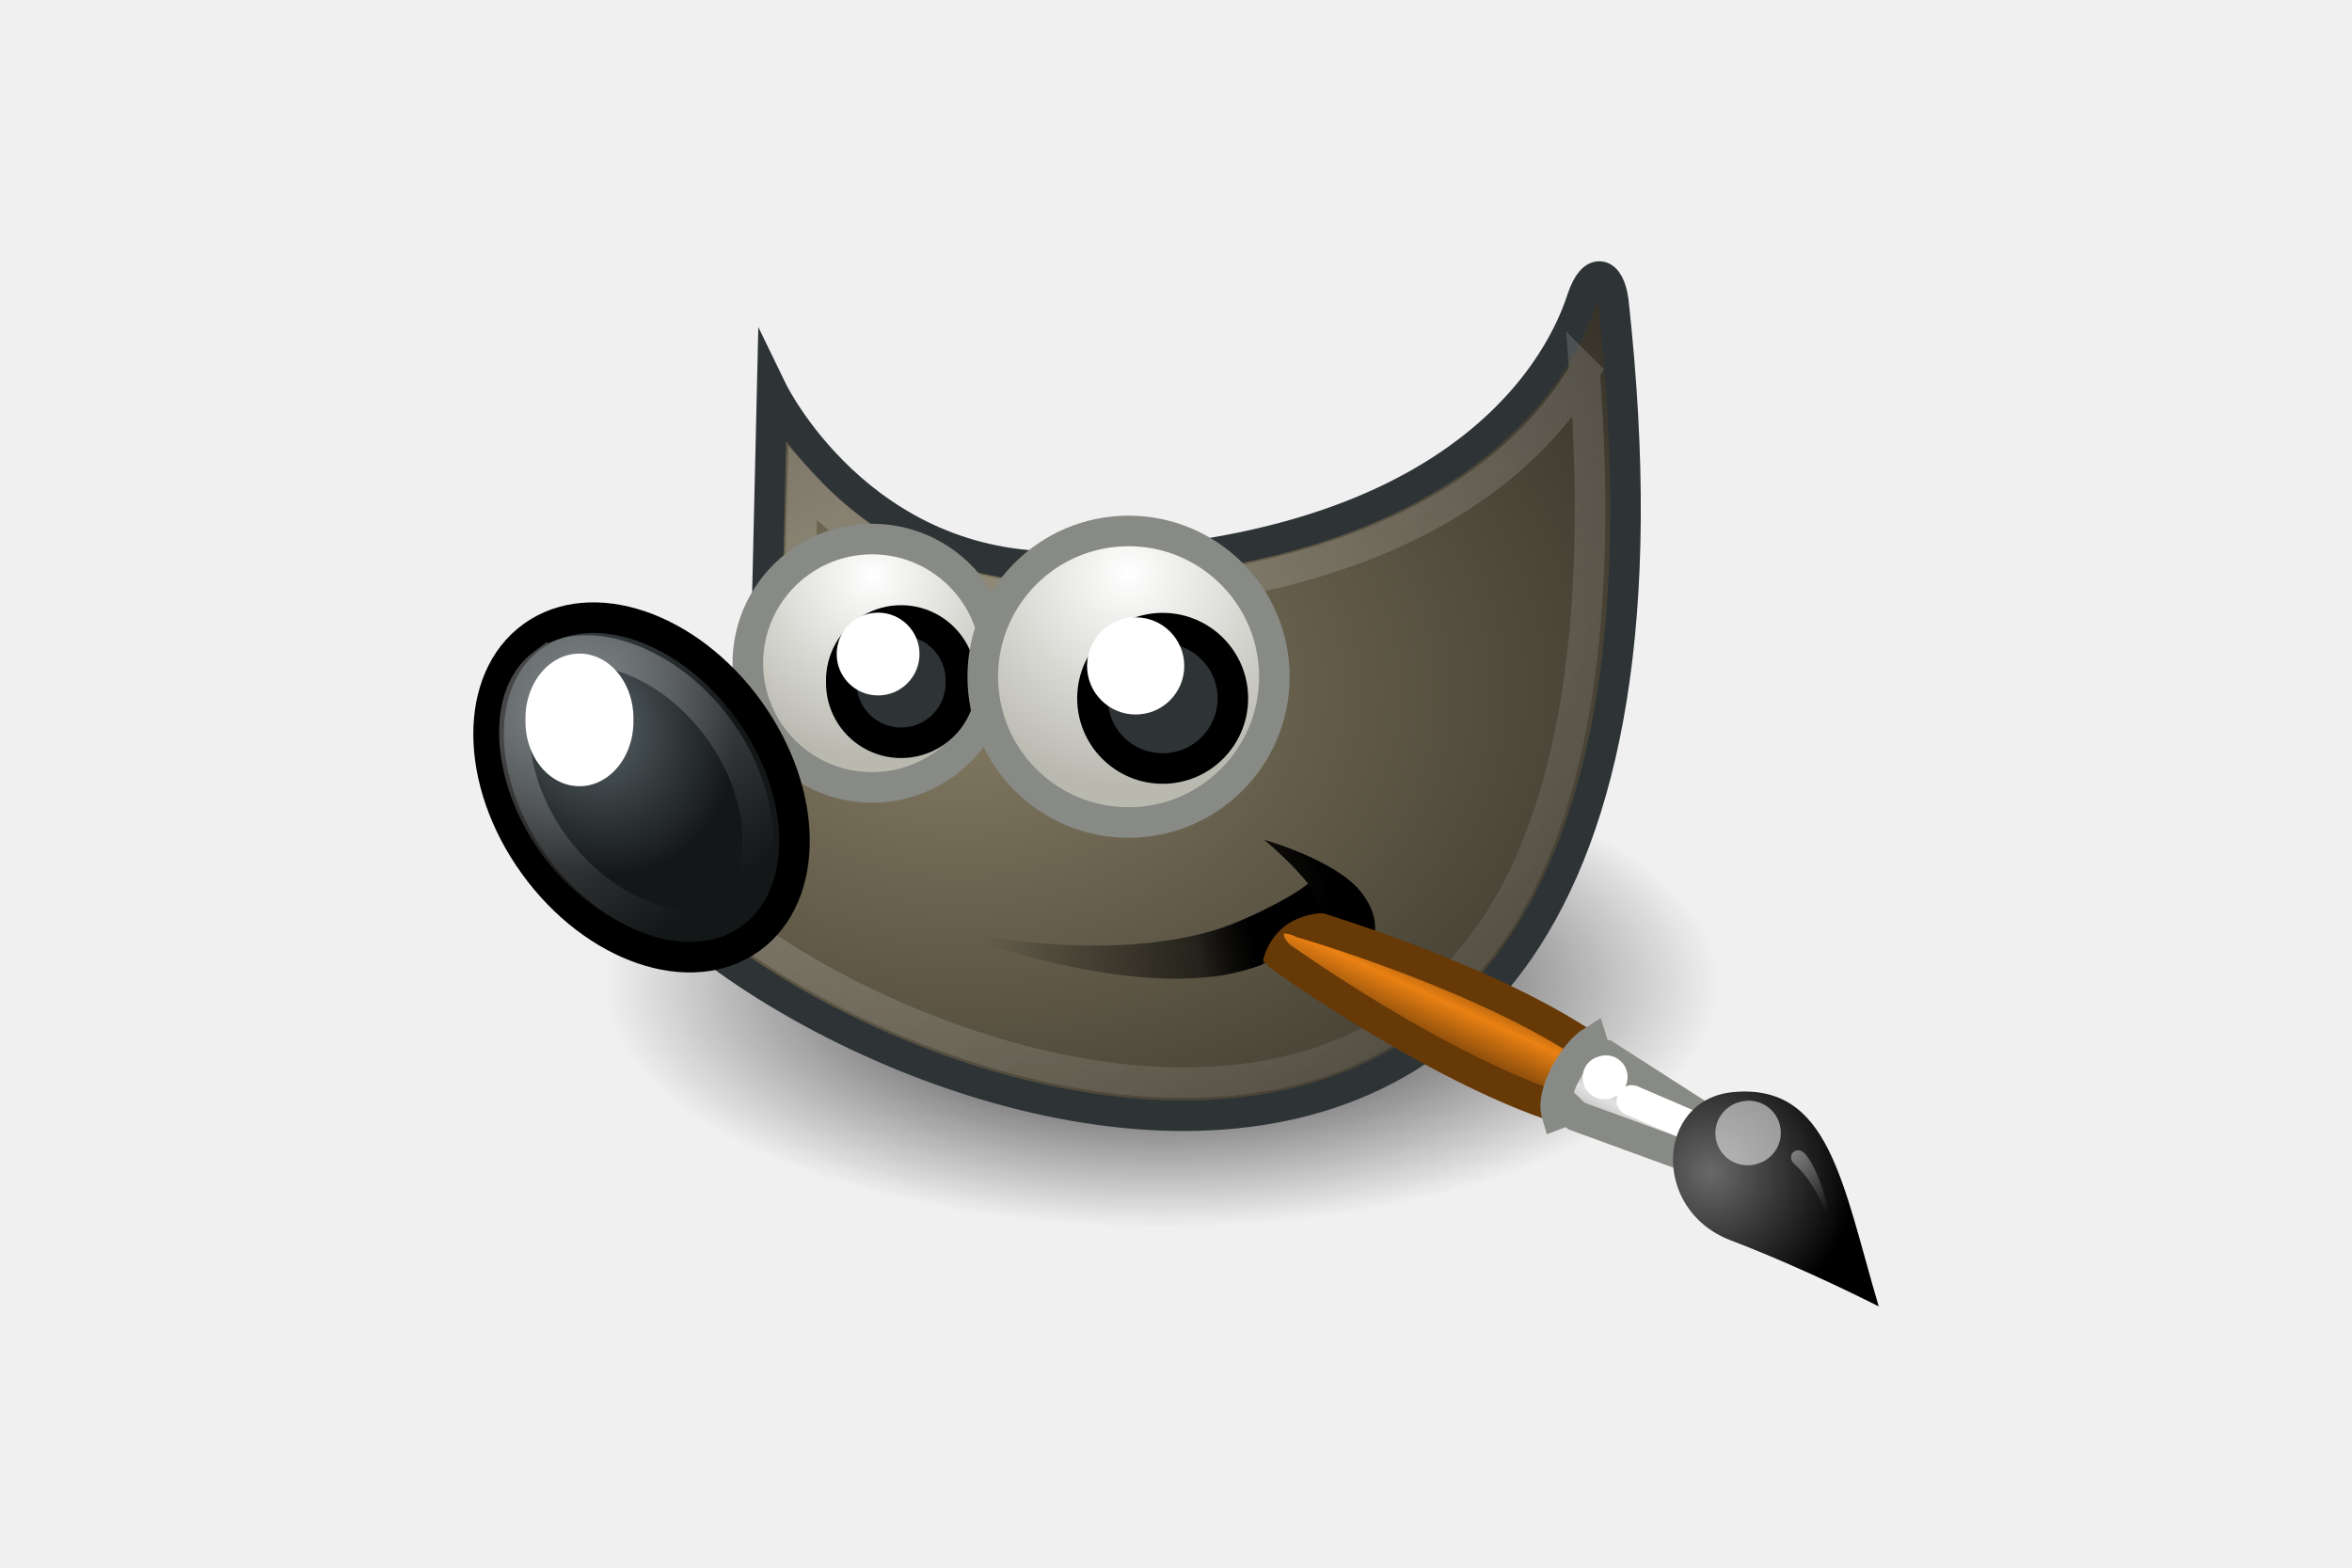
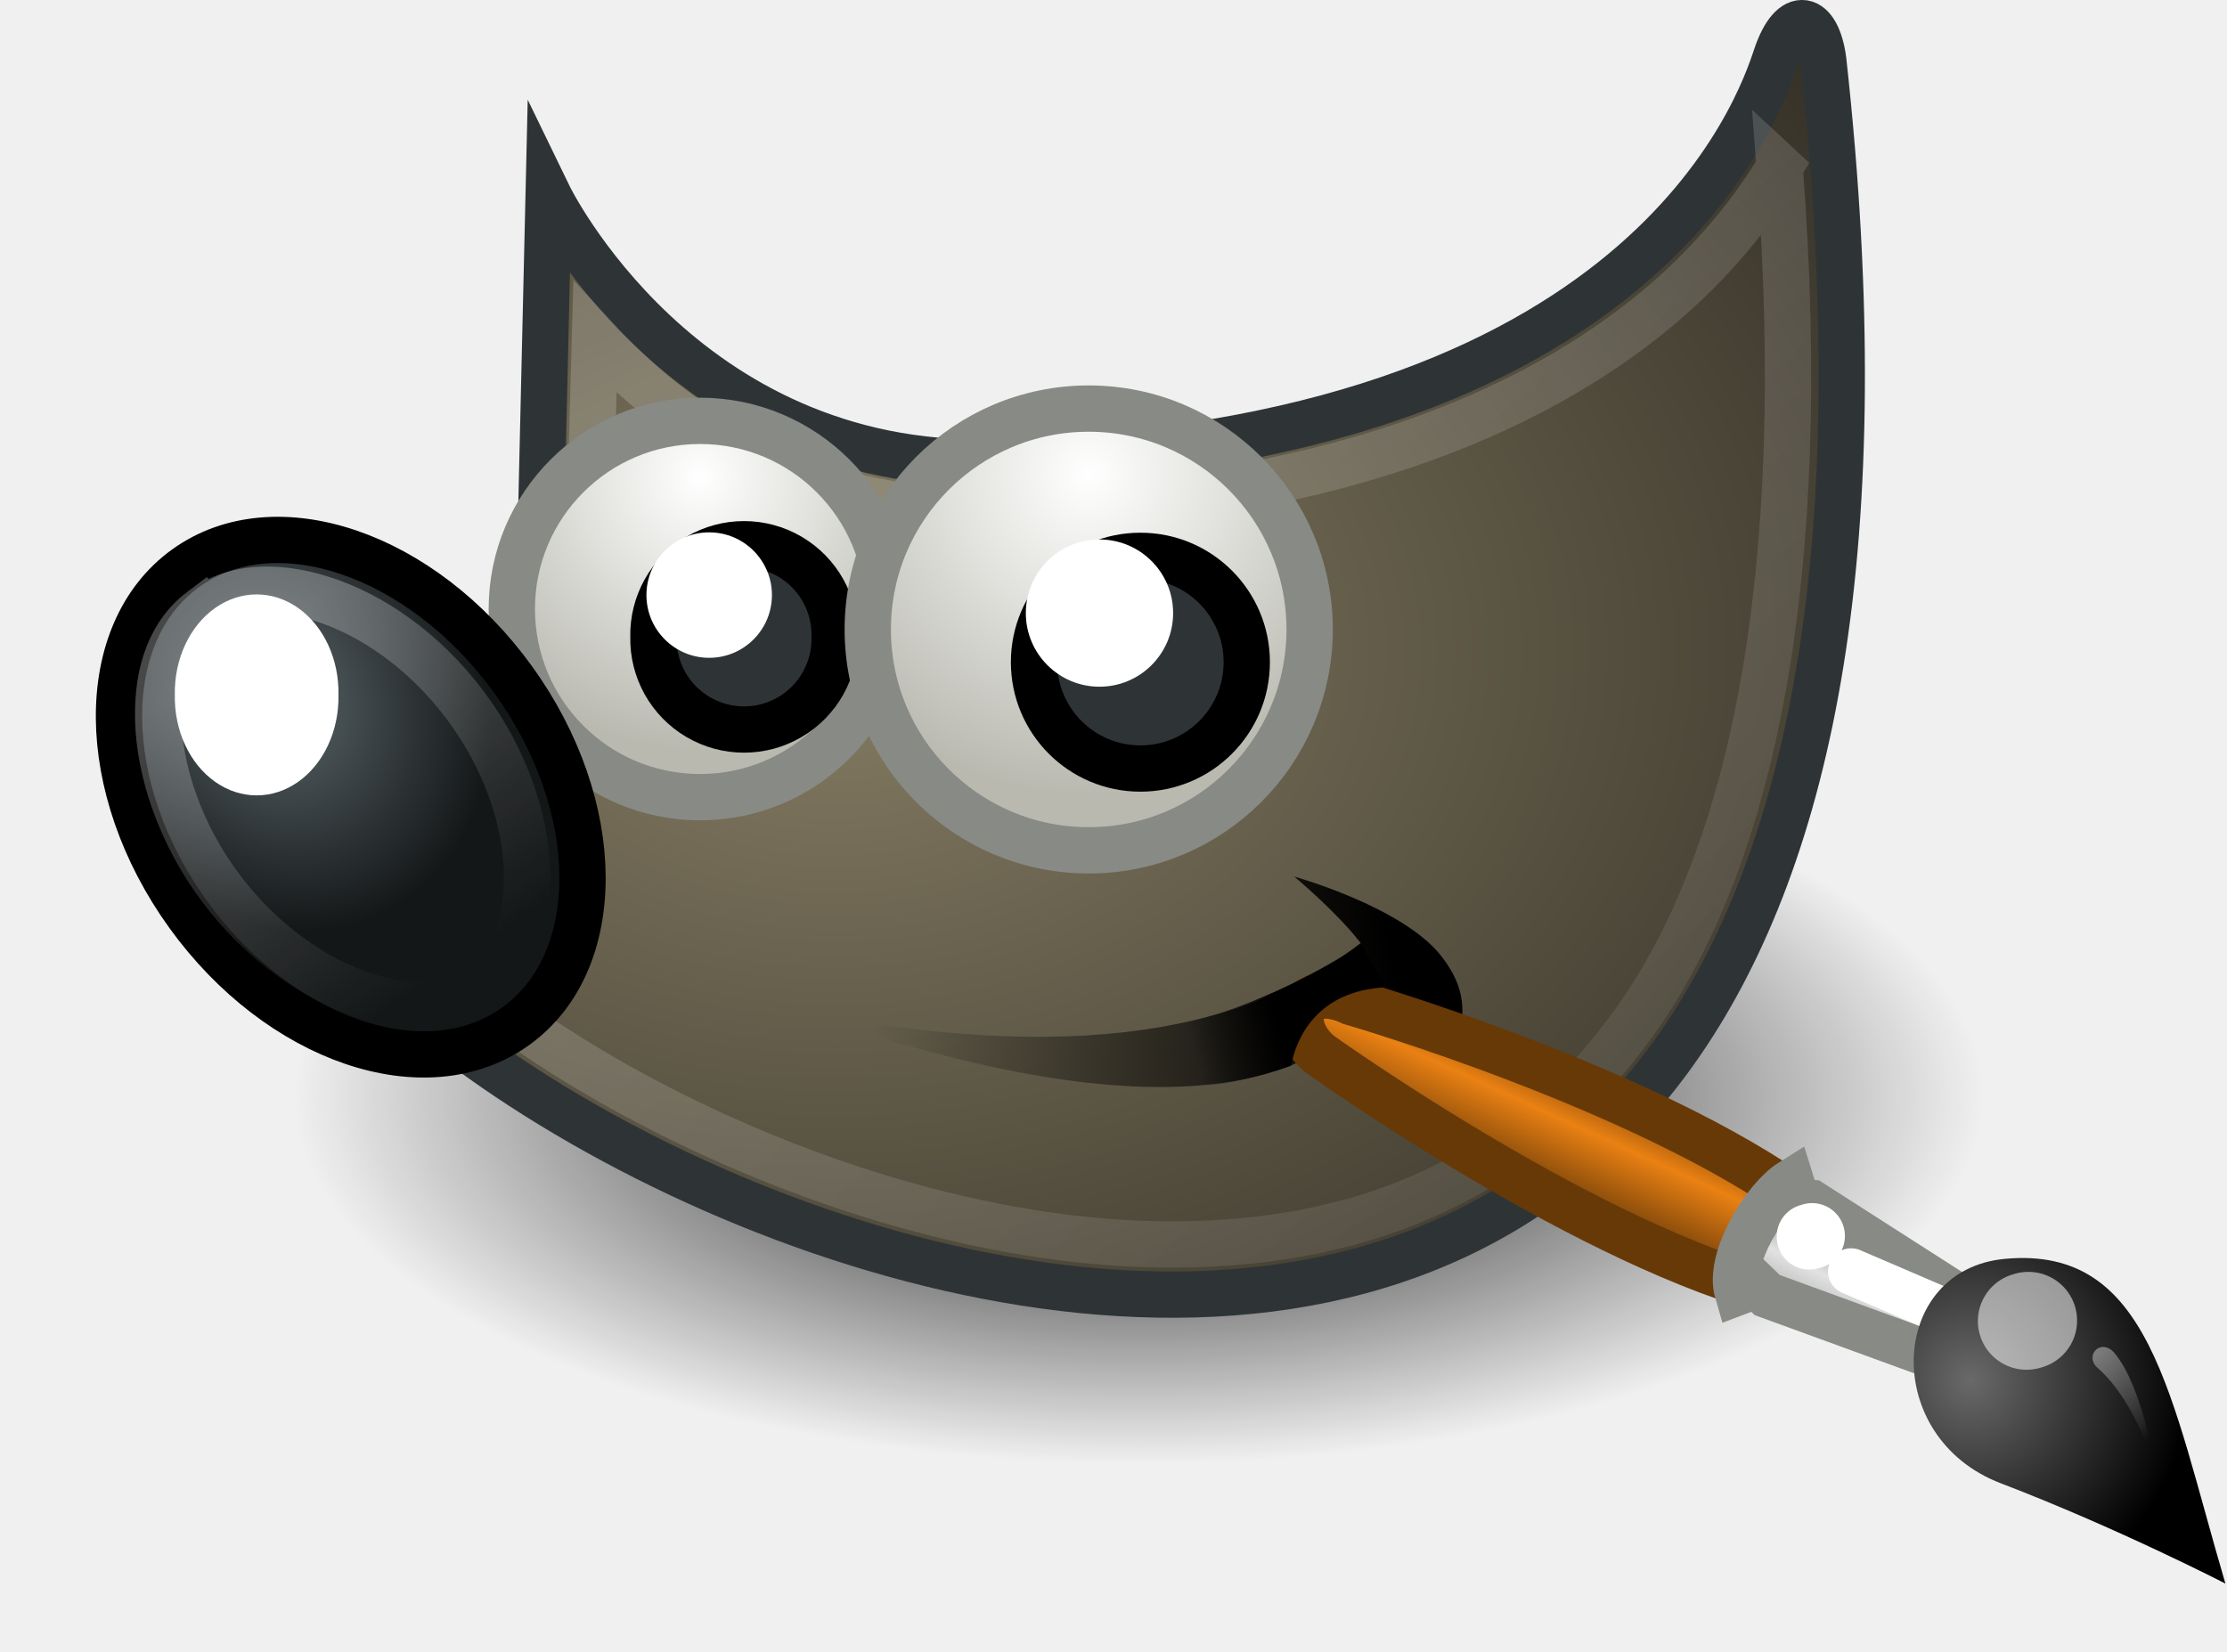
- <svg xmlns="http://www.w3.org/2000/svg" xmlns:xlink="http://www.w3.org/1999/xlink" height="800" width="1200" version="1.0" viewBox="-6.901 -8.555 59.807 51.328">
+ <svg xmlns="http://www.w3.org/2000/svg" xmlns:xlink="http://www.w3.org/1999/xlink" version="1.0" viewBox="-2.07 0 48.11 35.69">
  <defs>
    <linearGradient id="k">
      <stop offset="0" stop-color="#5b676b" />
      <stop offset="1" stop-color="#141718" />
    </linearGradient>
    <linearGradient id="f">
      <stop offset="0" />
      <stop offset="1" stop-opacity="0" />
    </linearGradient>
    <linearGradient id="e">
      <stop offset="0" stop-color="#fff" />
      <stop offset="1" stop-color="#fff" stop-opacity="0" />
    </linearGradient>
    <linearGradient id="a">
      <stop offset="0" stop-color="#fff" />
      <stop offset="1" stop-color="#fff" stop-opacity="0" />
    </linearGradient>
    <linearGradient gradientTransform="rotate(27.621 -26.244 -49.4403) scale(.8523)" gradientUnits="userSpaceOnUse" xlink:href="#a" id="x" y2="42.282" x2="7.752" y1="37.752" x1="13.236" />
    <linearGradient id="h">
      <stop offset="0" stop-color="#696969" />
      <stop offset="1" />
    </linearGradient>
    <linearGradient id="b">
      <stop offset="0" stop-color="#bdbdbd" />
      <stop offset=".333" stop-color="#e2e2e2" />
      <stop offset=".667" stop-color="#a3a3a3" />
      <stop offset="1" stop-color="#ddd" />
    </linearGradient>
    <linearGradient gradientTransform="translate(-46.407 -1.8029)" gradientUnits="userSpaceOnUse" xlink:href="#b" id="v" y2="33.439" x2="23.109" y1="30.001" x1="19.395" />
    <linearGradient id="c">
      <stop offset="0" stop-color="#6e3d09" />
      <stop offset=".242" stop-color="#ea8113" />
      <stop offset=".621" stop-color="#5c3307" />
      <stop offset="1" stop-color="#e07c12" />
    </linearGradient>
    <linearGradient gradientTransform="translate(-49.305 1.8777)" gradientUnits="userSpaceOnUse" xlink:href="#c" id="u" y2="11.182" x2="27.754" y1="19.24" x1="37.018" />
    <linearGradient id="l">
      <stop offset="0" stop-color="#857c63" />
      <stop offset="1" stop-color="#221f19" />
    </linearGradient>
    <linearGradient id="j">
      <stop offset="0" />
      <stop offset="1" stop-opacity="0" />
    </linearGradient>
    <linearGradient id="g">
      <stop offset="0" />
      <stop offset="1" stop-opacity="0" />
    </linearGradient>
    <linearGradient id="i">
      <stop offset="0" stop-color="#fff" />
      <stop offset="1" stop-color="#b9b9b0" />
    </linearGradient>
    <linearGradient id="d">
      <stop offset="0" stop-color="#fff" />
      <stop offset="1" stop-color="#fff" stop-opacity="0" />
    </linearGradient>
    <linearGradient gradientUnits="userSpaceOnUse" xlink:href="#d" id="s" y2="31.57" x2="5.985" y1="23.362" x1="6.305" />
    <linearGradient gradientUnits="userSpaceOnUse" xlink:href="#e" id="p" y2="46.986" x2="39.525" y1="19.111" x1="14.969" />
    <linearGradient gradientUnits="userSpaceOnUse" xlink:href="#f" id="y" y2="30.985" x2="24.329" y1="30.543" x1="26.163" />
    <linearGradient gradientTransform="translate(-3.8365 .346)" gradientUnits="userSpaceOnUse" xlink:href="#g" id="o" y2="30.293" x2="21.213" y1="28.083" x1="32.35" />
    <radialGradient gradientTransform="matrix(1.5727 0 0 1.53264 -55.3668 -21.3582)" gradientUnits="userSpaceOnUse" xlink:href="#h" id="w" fy="35.356" fx="15.415" r="7.579" cy="35.356" cx="15.415" />
    <radialGradient gradientTransform="translate(-22.1264 -6.2417) scale(1.31849)" gradientUnits="userSpaceOnUse" xlink:href="#i" id="t" fy="19.598" fx="69.473" r="3.515" cy="19.598" cx="69.473" />
    <radialGradient gradientTransform="matrix(1 0 0 .28425 0 24.2909)" gradientUnits="userSpaceOnUse" xlink:href="#j" id="m" fy="33.938" fx="23" r="18.25" cy="33.938" cx="23" />
    <radialGradient gradientTransform="matrix(.91616 .09319 -.10877 1.0693 3.2537 -3.0293)" gradientUnits="userSpaceOnUse" xlink:href="#k" id="r" fy="25.271" fx="6.024" r="4.831" cy="25.271" cx="6.024" />
    <radialGradient gradientTransform="matrix(1.77275 0 0 1.29668 -16.3404 -6.616)" gradientUnits="userSpaceOnUse" xlink:href="#l" id="n" fy="22.3" fx="18.558" r="19.229" cy="22.3" cx="18.558" />
    <radialGradient gradientTransform="translate(-22.1264 -6.2417) scale(1.31849)" gradientUnits="userSpaceOnUse" xlink:href="#i" id="q" fy="19.598" fx="69.473" r="3.515" cy="19.598" cx="69.473" />
  </defs>
  <g color="#000">
    <path style="marker:none" transform="matrix(1 0 0 1.53012 -.467 -28.2262)" d="M41.25 33.938a18.25 5.188 0 11-36.5 0 18.25 5.188 0 1136.5 0z" overflow="visible" fill="url(#m)" fill-rule="evenodd" />
    <path style="marker:none" d="M10.374 12.468s2.874 5.928 9.599 5.76c14.092-.354 16.564-7.705 16.917-8.766.353-1.061.894-.9 1.02.08 4.596 41.719-31.897 23.819-33.193 16.714 7.248-2.121 5.48-6.187 5.48-6.187z" overflow="visible" fill="url(#n)" fill-rule="evenodd" stroke="#2e3436" stroke-miterlimit="10" transform="translate(-.592 -8.2352)" />
    <path style="marker:none" d="M15.738 30.066c6.739 1.348 10.171.098 12.179-1.453-.53-.685-1.436-1.436-1.436-1.436s2.353.654 3.182 1.724c.826 1.067.307 1.724.09 3.088-.481-1.199-1.38-1.648-1.502-2.124-1.806 2.497-6.306 2.393-12.514.201z" overflow="visible" fill="url(#o)" fill-rule="evenodd" transform="translate(-.592 -8.2352)" />
    <path style="marker:none" d="M36.969 11.844c-.562.927-1.407 2.033-2.688 3.094-2.632 2.179-7.051 4.162-14.281 4.344-4.224.105-6.953-1.934-8.625-3.75L11.25 20c.136.419.415 1.391-.062 2.719-.514 1.429-2.155 2.891-4.969 4 .25.522.495 1.044 1.25 1.781 1.028 1.005 2.457 2.088 4.156 3.062 3.398 1.949 7.802 3.493 11.906 3.562 4.105.069 7.857-1.235 10.437-5 2.379-3.471 3.683-9.348 3-18.281z" overflow="visible" opacity=".185" fill="none" stroke="url(#p)" stroke-miterlimit="10" transform="translate(-.592 -8.2352)" />
    <path style="marker:none" transform="translate(-75.7185 -14.743) scale(1.27778)" d="M72.655 21.837a3.182 3.182 0 11-6.364 0 3.182 3.182 0 116.364 0z" overflow="visible" fill="url(#q)" fill-rule="evenodd" stroke="#888a85" stroke-width=".783" stroke-miterlimit="10" />
    <path style="marker:none" transform="rotate(-35.808 -9.6784 23.1433)" d="M10.43 27.229a4.331 6.099 0 11-8.662 0 4.331 6.099 0 118.662 0z" overflow="visible" fill="url(#r)" fill-rule="evenodd" stroke="#000" stroke-miterlimit="10" />
    <path style="marker:none" d="M15.961 13.762a1.958 1.958 0 11-3.915 0 1.958 1.958 0 113.915 0z" overflow="visible" fill="#2e3436" fill-rule="evenodd" stroke="#000" stroke-miterlimit="10" />
    <path style="marker:none" transform="rotate(-36.833 -9.2957 23.3715)" d="M6.094 22.156c-.798 0-1.553.446-2.188 1.344-.634.898-1.094 2.234-1.094 3.719 0 1.484.459 2.821 1.094 3.719.634.898 1.389 1.344 2.188 1.344.798 0 1.577-.476 2.219-1.375.641-.899 1.094-2.206 1.094-3.688 0-1.481-.452-2.789-1.094-3.687-.641-.899-1.421-1.375-2.219-1.375z" overflow="visible" opacity=".281" fill="none" stroke="url(#s)" stroke-miterlimit="10" />
    <path style="marker:none" d="M5.242 15.016a1.768 2.121 0 11-3.535 0 1.768 2.121 0 113.535 0zm9.364-2.157a1.355 1.355 0 11-2.711 0 1.355 1.355 0 112.711 0z" overflow="visible" fill="#fff" fill-rule="evenodd" />
    <path style="marker:none" transform="matrix(1.5 0 0 1.5 -82.7601 -19.1537)" d="M72.655 21.837a3.182 3.182 0 11-6.364 0 3.182 3.182 0 116.364 0z" overflow="visible" fill="url(#t)" fill-rule="evenodd" stroke="#888a85" stroke-width=".667" stroke-miterlimit="10" />
    <path style="marker:none" d="M24.864 14.309a2.298 2.298 0 11-4.596 0 2.298 2.298 0 114.596 0z" overflow="visible" fill="#2e3436" fill-rule="evenodd" stroke="#000" stroke-miterlimit="10" />
    <path style="marker:none" d="M23.273 13.248a1.591 1.591 0 11-3.182 0 1.591 1.591 0 113.182 0z" overflow="visible" fill="#fff" fill-rule="evenodd" />
    <path style="marker:none" d="M-23.364 23.568l3.71 3.469C-11.307 20.657-2.56 6.938-2.56 6.938c1.976-2.242-.117-3.75-2.165-2.398 0 0-12.97 10.115-18.639 19.028z" overflow="visible" fill="url(#u)" stroke="#673907" stroke-width="2.46" stroke-linecap="round" transform="rotate(-106.415 20.0844 1.7063) scale(.40643)" />
    <path style="marker:none" d="M-30.45 32.814l2.246 1.934 8.493-7.367.275-.706 1.094-.018c-.438-1.562-2.942-4.383-4.816-4.383l.082 1.09-.67.38z" overflow="visible" fill="url(#v)" stroke="#888a85" stroke-width="2.46" stroke-linecap="round" transform="rotate(-106.415 20.0844 1.7063) scale(.40643)" />
    <path style="marker:none" d="M37.92 27.474l2.554 1.097" overflow="visible" fill="none" stroke="#fff" stroke-linecap="round" stroke-linejoin="round" />
    <path style="marker:none" d="M-45.341 42.77c10.444 0 18.37 1.244 19.871-6.355 1.209-6.123-7.21-9.057-11.383-3.591-4.019 5.266-8.488 9.946-8.488 9.946z" overflow="visible" fill="url(#w)" transform="rotate(-106.415 20.0844 1.7063) scale(.40643)" />
    <path style="marker:none" d="M41.433 27.532a1.052 1.052 0 11.594 2.018 1.052 1.052 0 11-.594-2.018z" overflow="visible" opacity=".528" fill="#fff" />
    <path style="marker:none" d="M36.848 26.035a.71.71 0 11.401 1.361.71.71 0 11-.401-1.361z" overflow="visible" fill="#fff" />
    <path style="marker:none" d="M-38.544 40.909s3.721.094 6.117-1.412c.847-.533 1.516.65.494 1.087-2.207.945-6.61.325-6.61.325z" overflow="visible" opacity=".428" fill="url(#x)" transform="rotate(-106.415 20.0844 1.7063) scale(.40643)" />
    <path style="marker:none" d="M23.003 31.736c1.497.143 2.85-.272 3.412-.474.098-.555.536-1.621 2.046-1.692l-.53-.928s-1.967 1.348-4.066 1.746z" overflow="visible" fill="url(#y)" fill-rule="evenodd" transform="translate(-.592 -8.2352)" />
  </g>
</svg>
